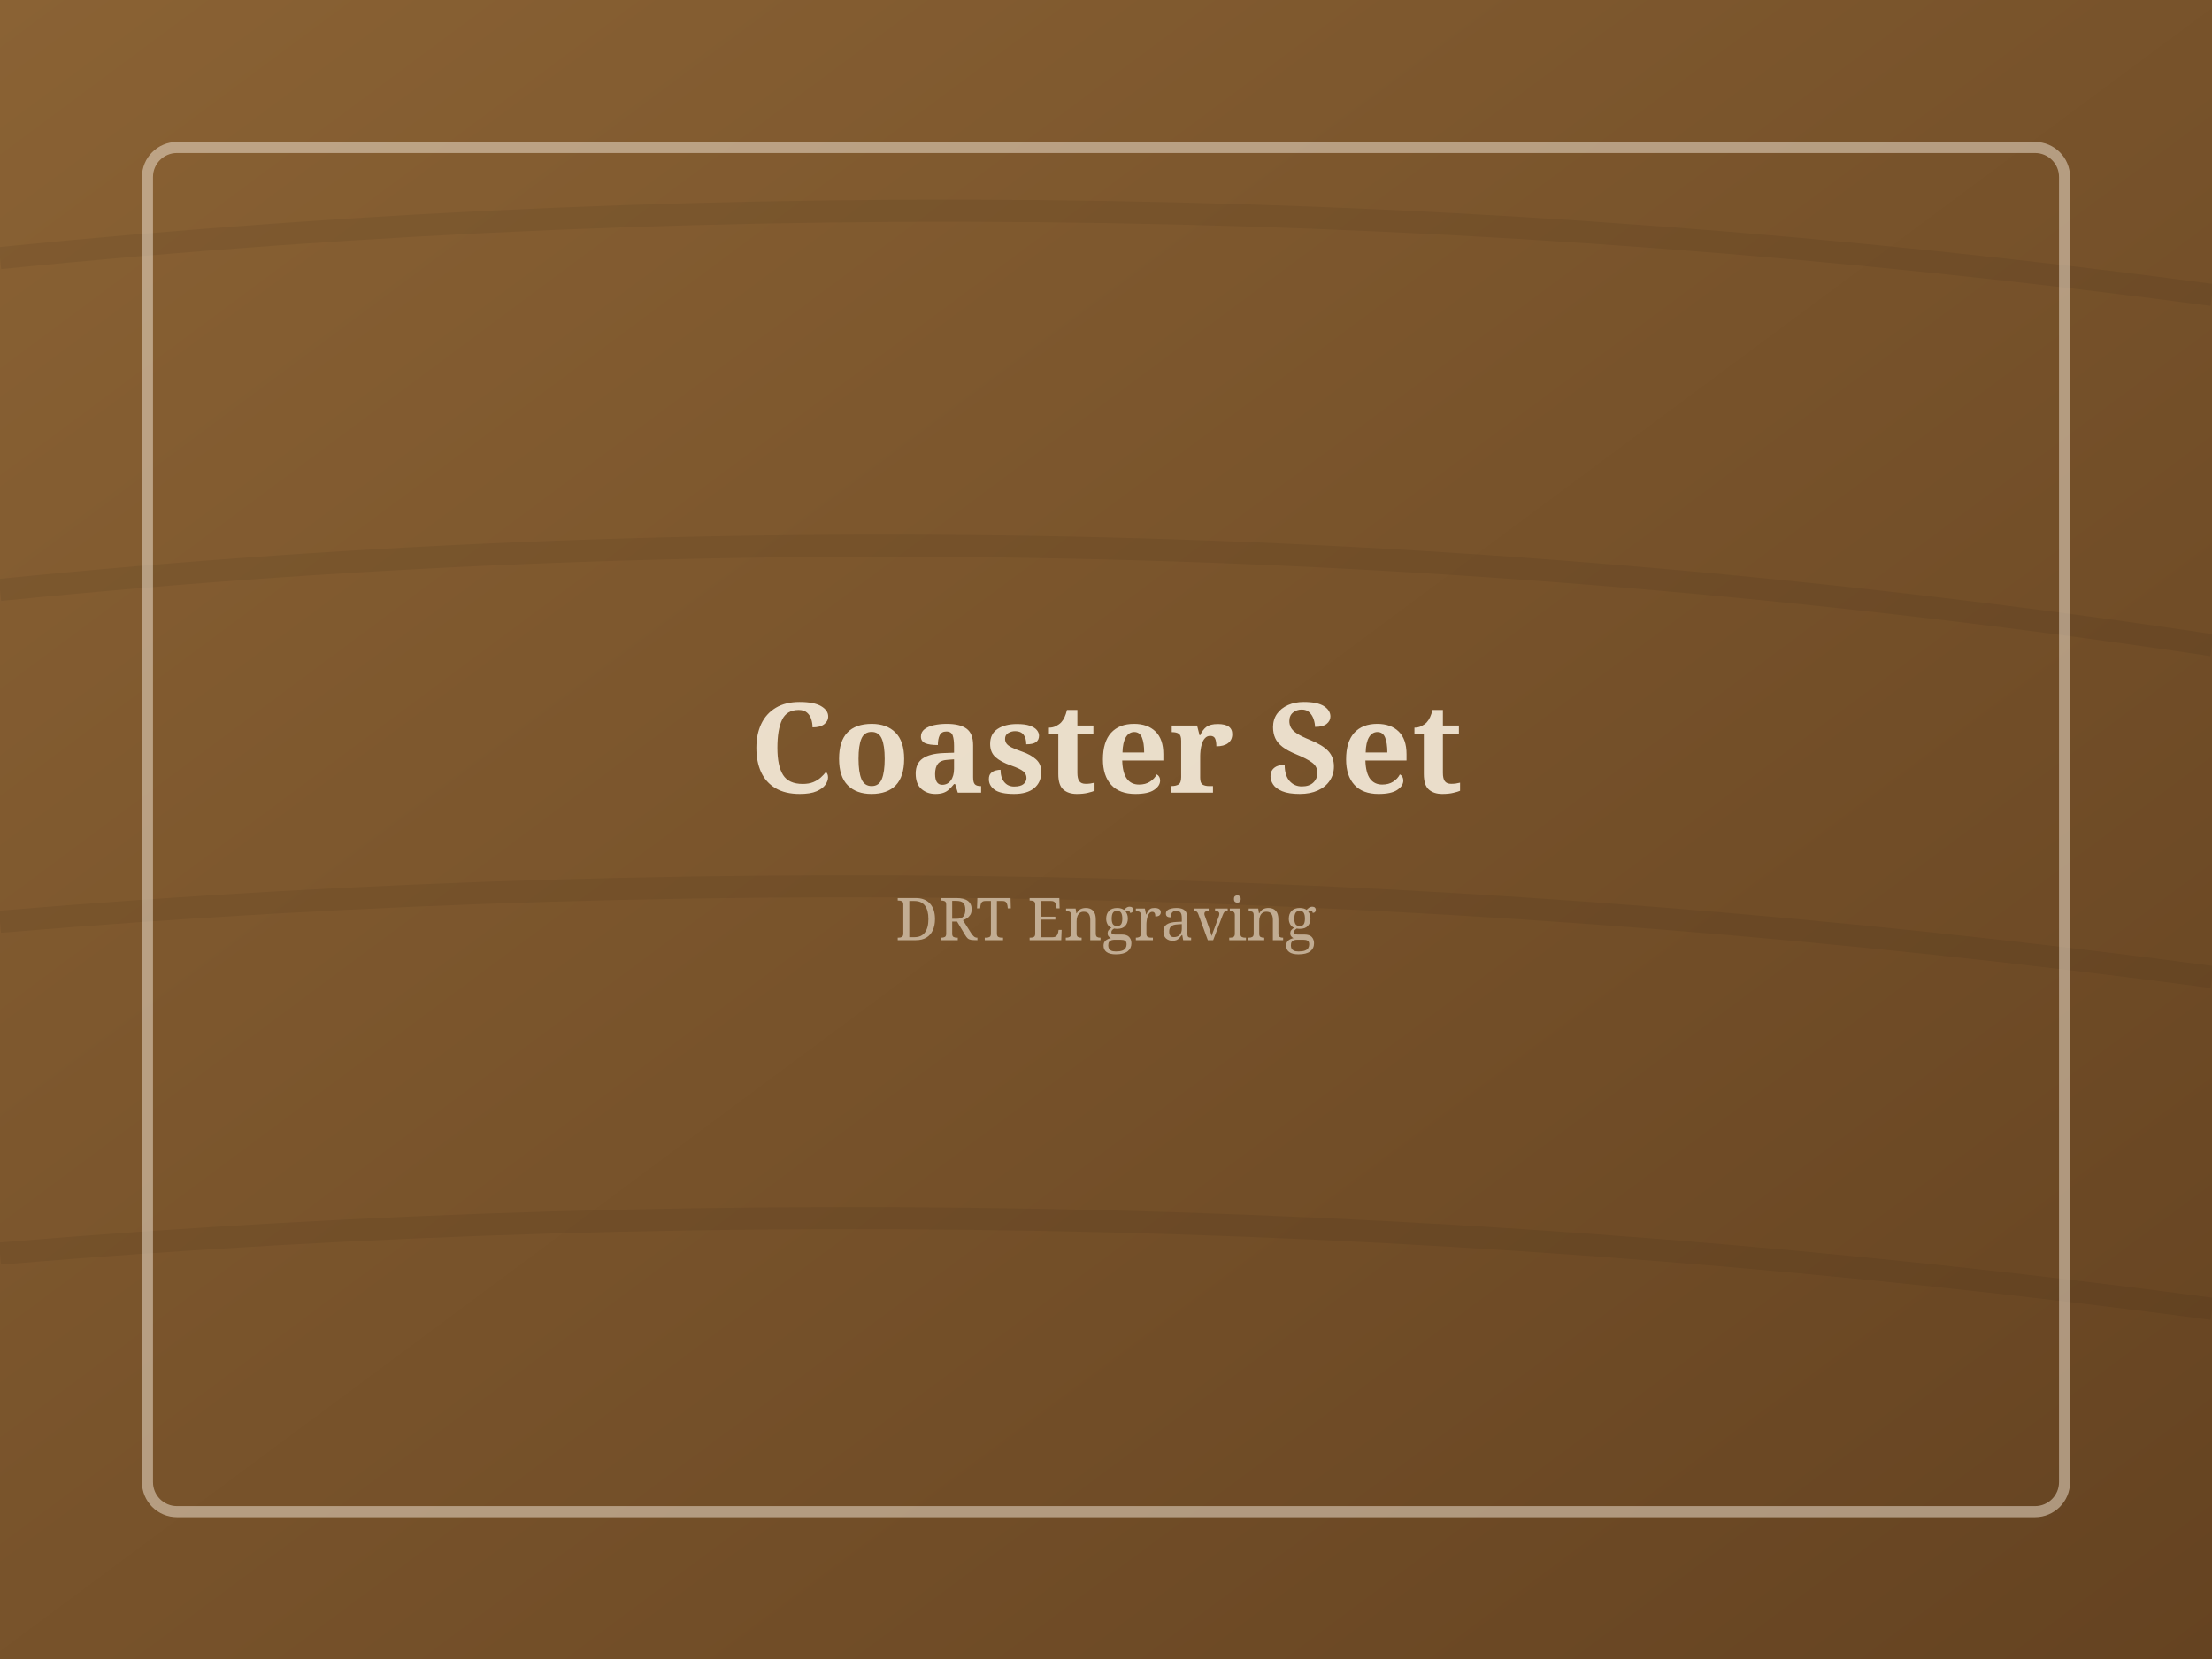
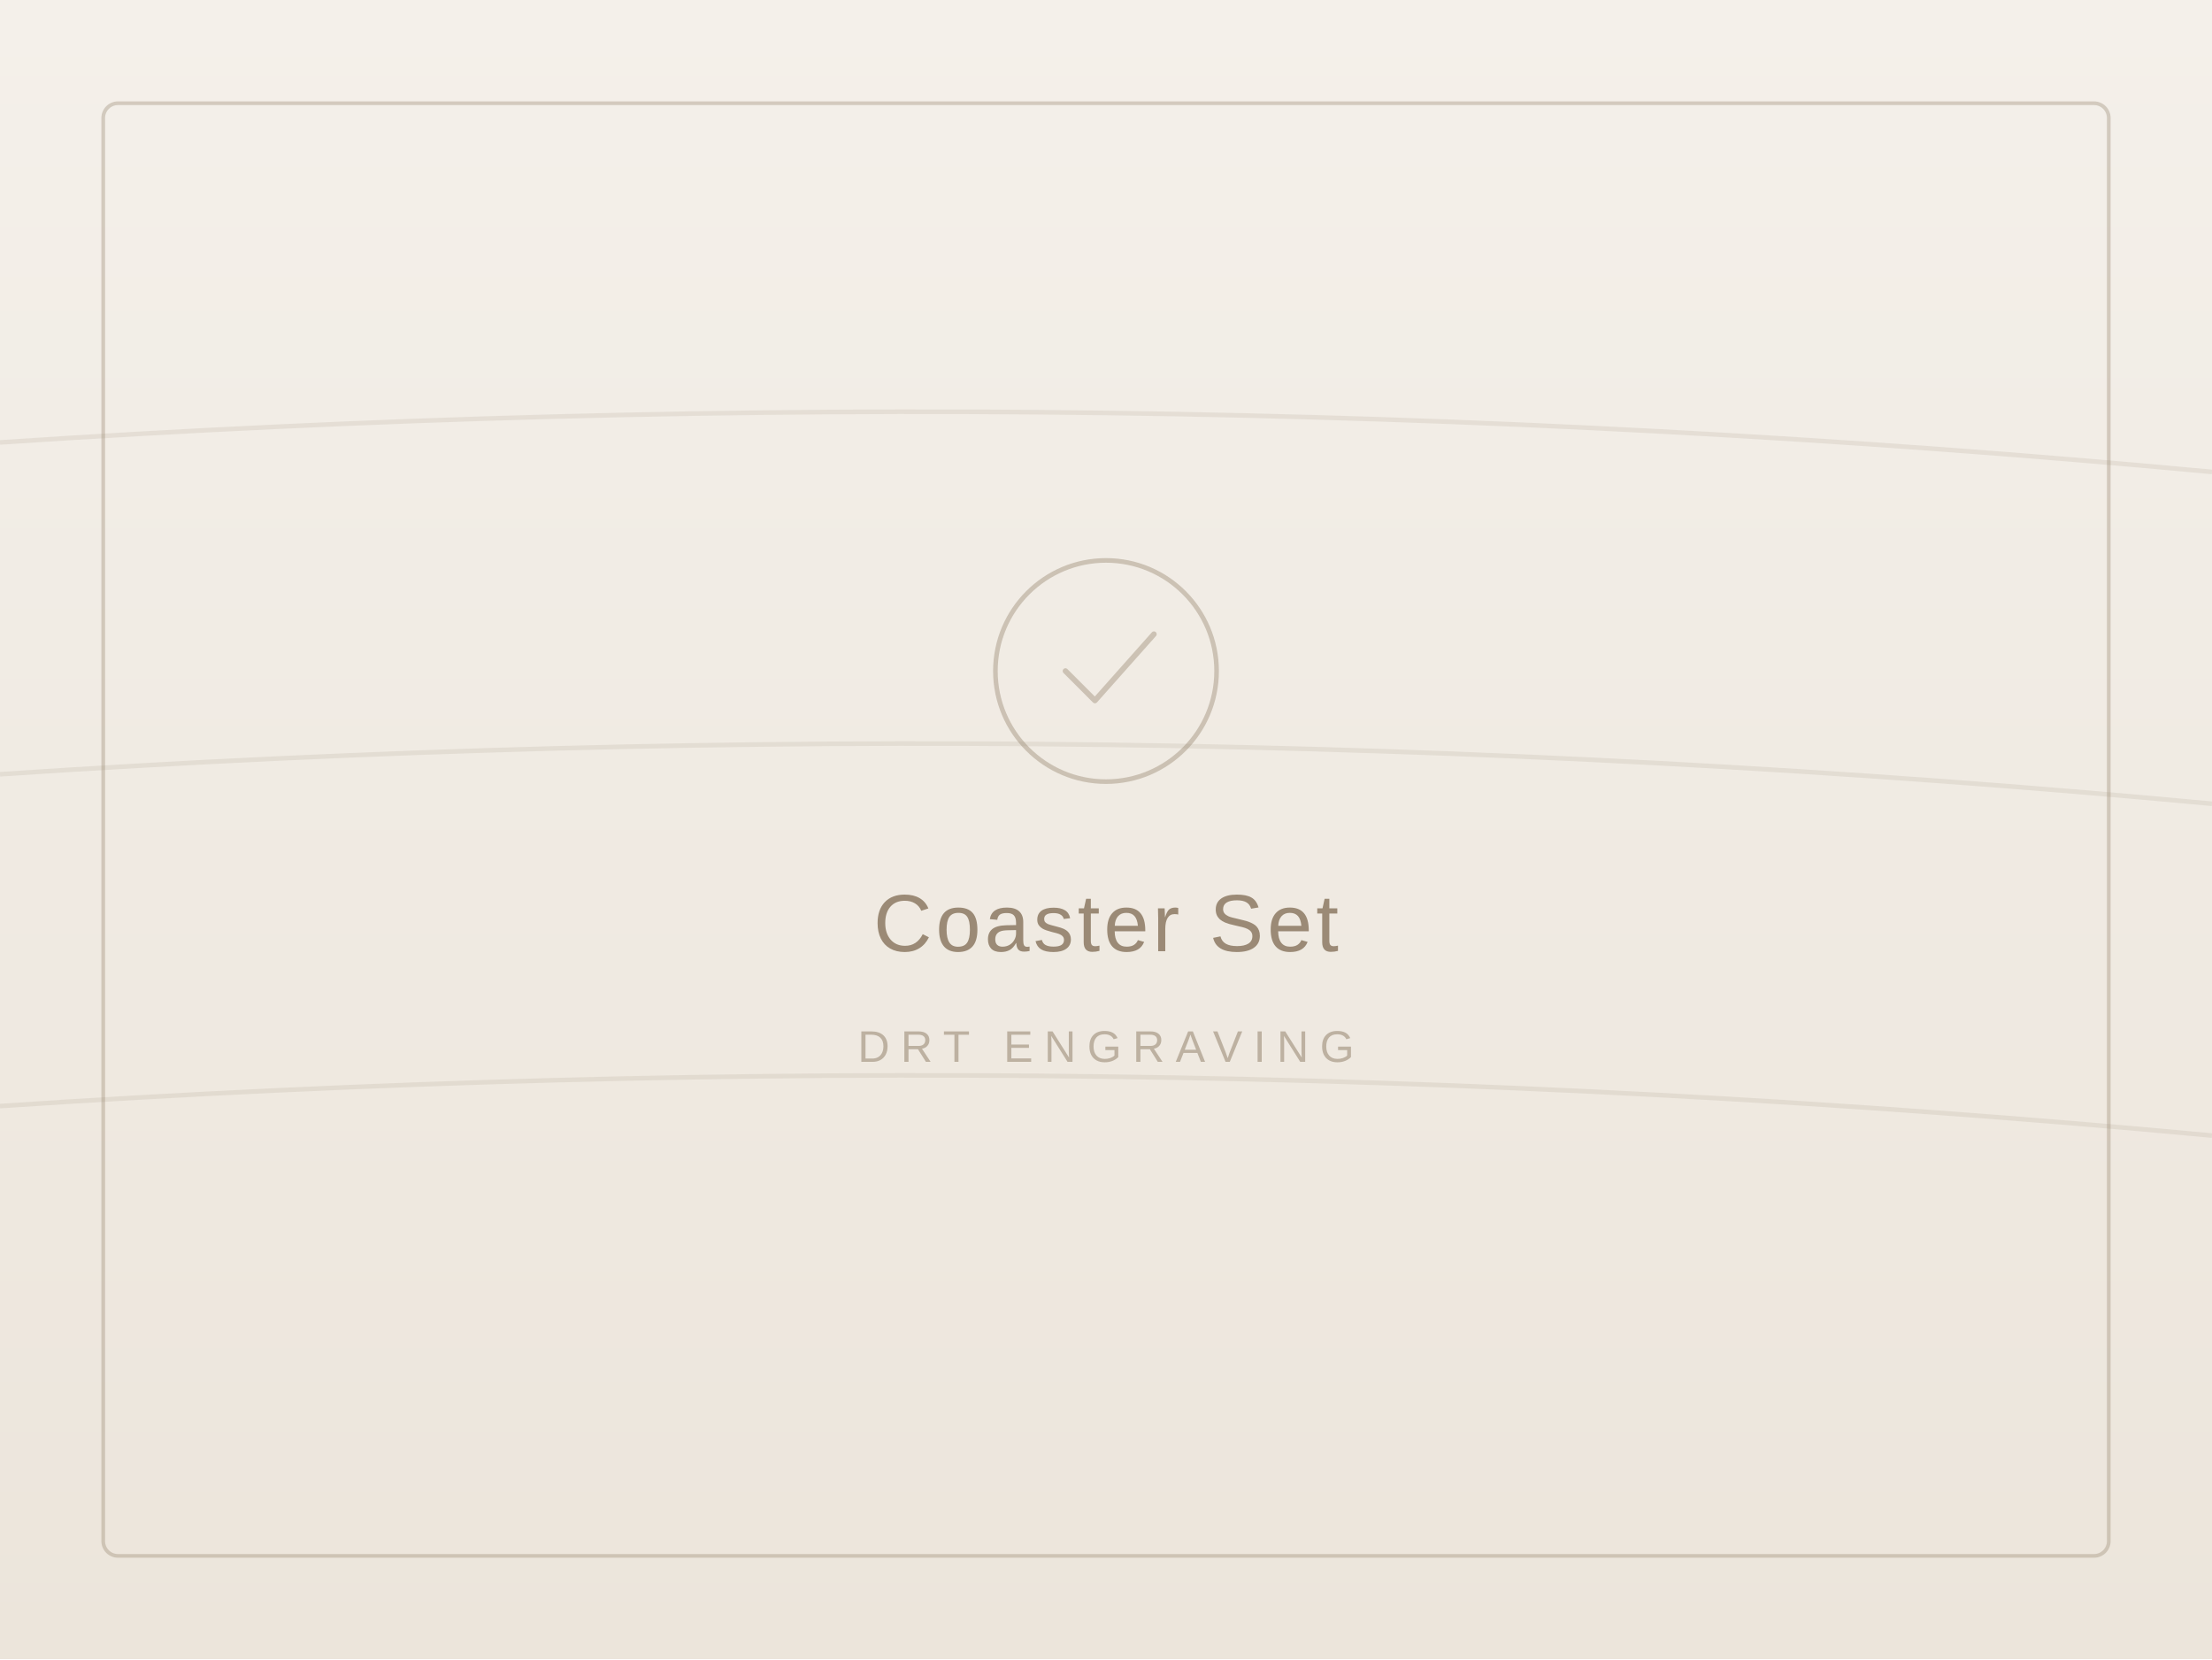
<svg xmlns="http://www.w3.org/2000/svg" viewBox="0 0 600 450" role="img" aria-label="Coaster Set engraving example">
  <defs>
-     <linearGradient id="g02" x1="0" y1="0" x2="1" y2="1">
-       <stop offset="0" stop-color="#8a6234" />
-       <stop offset="1" stop-color="#654321" />
+     <linearGradient id="g02" x1="0" y1="0" x2="0" y2="1">
+       <stop offset="0" stop-color="#f4f0ea" />
+       <stop offset="1" stop-color="#ece5db" />
    </linearGradient>
  </defs>
  <rect width="600" height="450" fill="url(#g02)" />
-   <g stroke="#000" stroke-opacity="0.06" stroke-width="6" fill="none">
-     <path d="M0 70 Q 300 40 600 80" />
-     <path d="M0 160 Q 300 130 600 175" />
-     <path d="M0 250 Q 300 225 600 265" />
-     <path d="M0 340 Q 300 315 600 355" />
+   <g stroke="#94836d" stroke-opacity="0.14" stroke-width="1.25" fill="none">
+     <path d="M0 120 Q 300 100 600 128" />
+     <path d="M0 210 Q 300 190 600 218" />
+     <path d="M0 300 Q 300 280 600 308" />
  </g>
-   <rect x="40" y="40" width="520" height="370" fill="none" stroke="#f4e9d8" stroke-opacity="0.5" stroke-width="3" rx="8" />
-   <text x="300" y="215" font-family="Georgia, serif" font-size="34" font-weight="700" text-anchor="middle" fill="#f4e9d8" fill-opacity="0.92">Coaster Set</text>
-   <text x="300" y="255" font-family="Georgia, serif" font-size="16" text-anchor="middle" fill="#f4e9d8" fill-opacity="0.6">DRT Engraving</text>
+   <rect x="28" y="28" width="544" height="394" fill="none" stroke="#94836d" stroke-opacity="0.35" stroke-width="1" rx="4" />
+   <circle cx="300" cy="182" r="30" fill="none" stroke="#94836d" stroke-opacity="0.4" stroke-width="1.25" />
+   <path d="M289 182 l8 8 l16 -18" fill="none" stroke="#94836d" stroke-opacity="0.4" stroke-width="1.5" stroke-linecap="round" stroke-linejoin="round" />
+   <text x="300" y="258" font-family="'Helvetica Neue', Arial, sans-serif" font-size="22" font-weight="400" letter-spacing="1" text-anchor="middle" fill="#94836d" fill-opacity="0.92">Coaster Set</text>
+   <text x="300" y="288" font-family="'Helvetica Neue', Arial, sans-serif" font-size="12" font-weight="400" letter-spacing="3" text-anchor="middle" fill="#94836d" fill-opacity="0.55">DRT ENGRAVING</text>
</svg>
